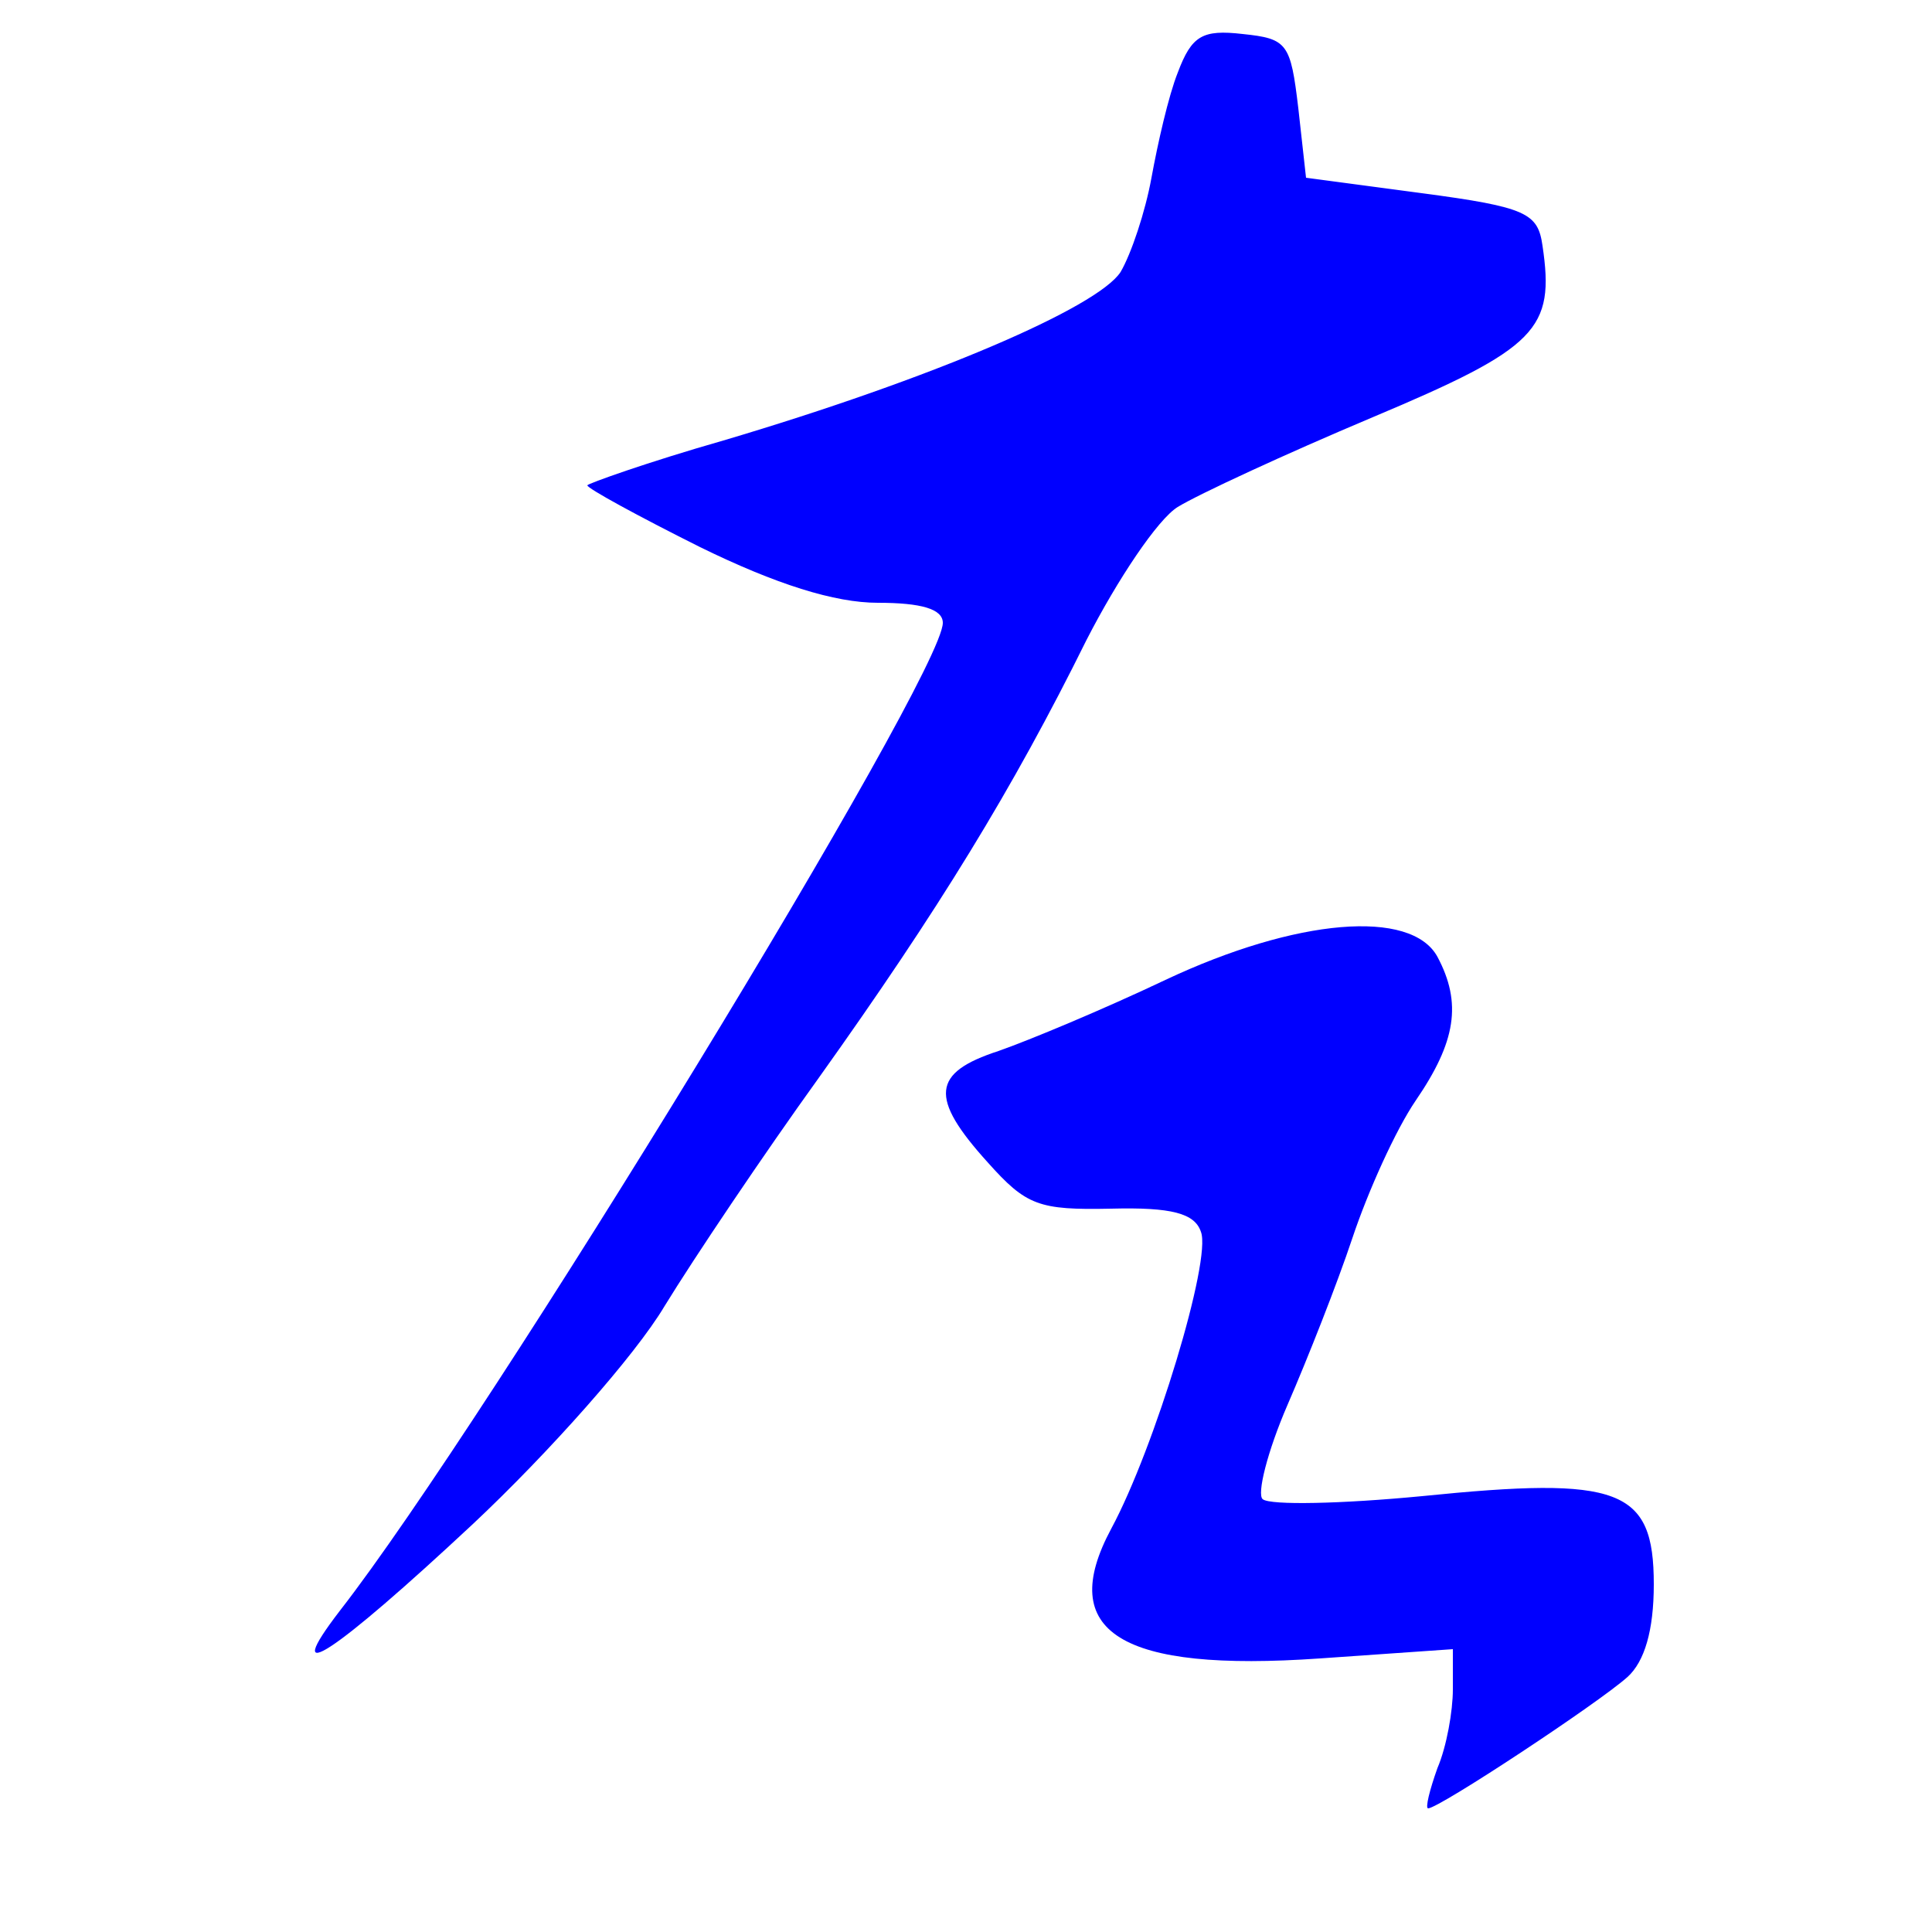
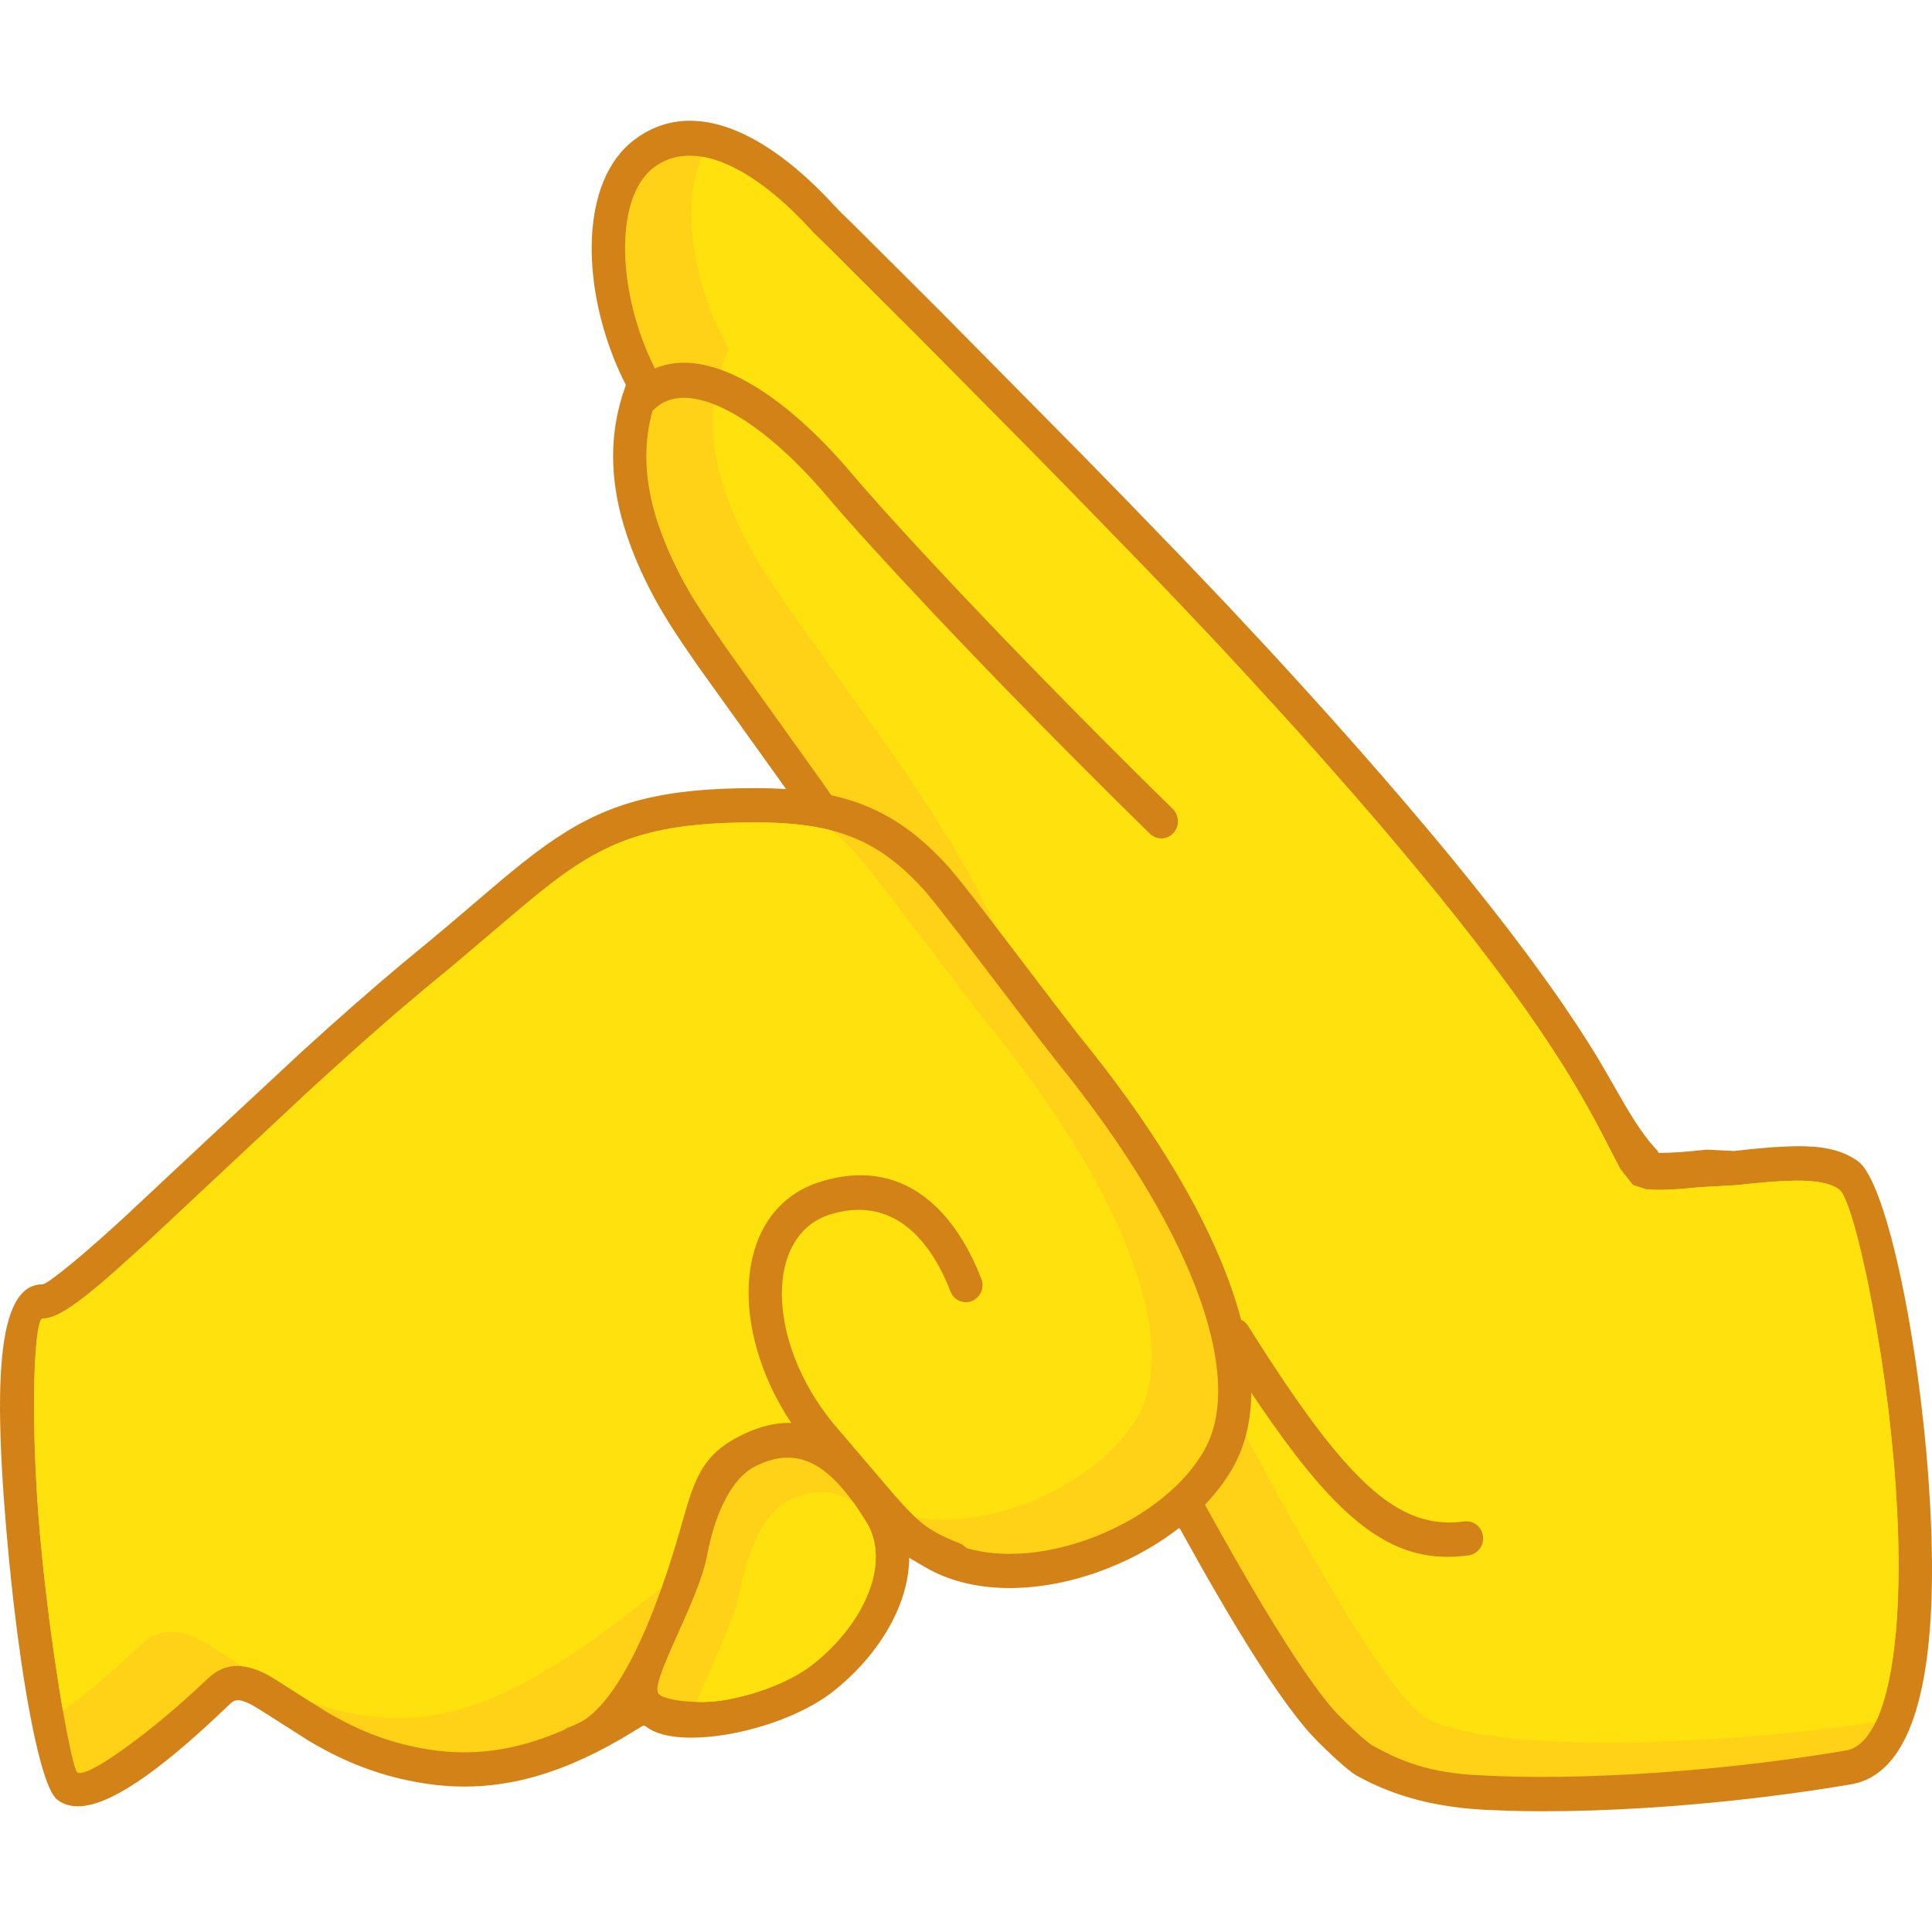
- <svg xmlns="http://www.w3.org/2000/svg" width="100pt" height="100pt" viewBox="0 0 100 100">
-   <g fill="blue" transform="translate(0,100) scale(0.08,-0.08)">
-     <path d="M762 1203 c-6 -15 -13 -46 -17 -68 -4 -22 -13 -49 -20 -61 -15 -23 -122 -69 -257 -109 -49 -14 -88 -28 -88 -29 0 -2 33 -20 73 -40 49 -24 87 -36 115 -36 28 0 42 -4 42 -13 0 -34 -295 -517 -390 -639 -40 -52 -4 -28 86 56 49 46 105 109 124 141 19 31 64 98 100 148 77 108 125 186 173 283 20 39 46 78 59 86 13 8 69 34 126 58 107 45 118 57 110 111 -3 21 -10 25 -78 34 l-75 10 -5 45 c-5 42 -7 45 -36 48 -26 3 -33 -1 -42 -25z" />
-     <path d="M754 616 c-40 -19 -88 -39 -108 -46 -43 -14 -45 -30 -7 -72 25 -28 33 -31 80 -30 39 1 54 -3 58 -15 7 -18 -30 -140 -58 -192 -36 -67 6 -93 135 -84 l86 6 0 -26 c0 -14 -4 -37 -10 -51 -5 -14 -8 -26 -6 -26 7 0 110 68 129 85 11 10 17 30 17 60 0 62 -22 70 -150 57 -52 -5 -98 -6 -103 -2 -4 3 3 31 16 61 13 30 32 78 42 108 10 30 28 70 41 89 26 38 30 63 14 93 -17 31 -91 25 -176 -15z" />
-   </g>
+ <svg xmlns="http://www.w3.org/2000/svg" t="1709791115610" class="icon" viewBox="0 0 1024 1024" version="1.1" p-id="7626" width="200" height="200">
+   <path d="M444.693 111.595l-6.848-7.275c-35.328-36.544-72.512-52.181-101.611-30.272l-2.603 2.133c-26.965 23.68-25.067 79.019-4.096 123.435l2.197 4.48-1.643 4.779c-10.453 32.853-4.949 67.669 16.853 108.245l2.944 5.248 3.413 5.717 3.968 6.251 4.544 6.869 8.021 11.669 46.4 64.768 10.091 14.485 9.173 13.525c2.944 4.373 5.739 8.64 8.427 12.821 13.781 21.461 24.533 40.448 32.256 57.493l9.003 19.669 10.304 22.101 15.36 32.512 16.811 34.923 22.208 45.397 13.611 27.307 13.525 26.859 8.875 17.387 15.061 29.013 10.837 20.544 6.997 13.013 6.72 5.739 9.664 17.344 6.187 10.88 8.917 15.296 5.696 9.472 5.483 8.917 5.269 8.341 5.056 7.765 4.864 7.168c0.789 1.131 1.557 2.261 2.347 3.349l4.523 6.293 4.331 5.653 4.096 5.077c6.677 7.915 22.123 22.357 26.944 25.024 14.848 8.192 35.392 16.555 68.395 18.24l11.883 0.469c6.08 0.192 12.309 0.277 18.688 0.277l12.928-0.107 13.227-0.32c4.48-0.149 8.96-0.32 13.504-0.533l13.696-0.747 13.845-0.939 6.955-0.555 13.952-1.216 13.952-1.408c4.629-0.512 9.28-1.045 13.867-1.6l13.803-1.749 13.611-1.92 6.72-1.024 13.248-2.155c30.763-5.227 43.435-49.579 42.837-118.507l-0.213-11.093a640.149 640.149 0 0 0-0.171-5.696l-0.533-11.669-0.747-12.053-0.427-6.165c-0.299-3.84-0.64-7.68-0.96-11.499l-1.109-11.456-1.28-11.392-0.661-5.653-1.451-11.179-1.579-10.944-1.685-10.709-1.771-10.389-1.877-10.027-1.963-9.579-2.027-9.131a447.147 447.147 0 0 0-1.045-4.373l-2.112-8.32c-5.696-21.397-11.883-36.395-17.707-40.491-8.789-6.165-19.115-8.363-36.352-7.787l-7.275 0.363-3.947 0.277-8.533 0.768-9.429 1.024-14.741-0.704-7.317 0.747-6.208 0.533-5.333 0.299-4.715 0.128-1.856-0.043-0.32-0.96c-12.843-13.355-21.675-33.28-35.669-55.595L836.267 544l-7.296-10.859c-2.517-3.691-5.12-7.424-7.851-11.221l-8.384-11.605a1018.133 1018.133 0 0 0-4.395-5.931l-9.173-12.16c-3.157-4.096-6.4-8.256-9.728-12.48l-10.24-12.864-10.752-13.227-11.264-13.547-11.755-13.867-12.267-14.251-12.736-14.571-6.549-7.424c-13.653-15.381-28.011-31.189-42.965-47.381l-21.355-22.891-22.464-23.573-31.253-32.32-23.147-23.68-76.267-77.163-43.669-43.52-8.043-7.851z" fill="#D38218" p-id="7627" />
+   <path d="M431.744 123.947l-0.107-0.149 5.205 5.035 50.709 50.56 60.117 60.757 20.864 21.269 38.869 40 18.091 18.88 16.384 17.301 4.992 5.333c19.008 20.416 37.035 40.192 54.016 59.307l17.984 20.48 11.477 13.291 11.008 12.992 10.581 12.672 10.133 12.373 9.685 12.053 9.216 11.733 8.747 11.413 4.203 5.589 8.043 10.901 7.552 10.581 7.061 10.219c4.544 6.699 8.747 13.163 12.651 19.392l5.547 9.173c11.52 19.413 17.579 32.299 24.107 44.629l6.656 8.384 7.104 2.283 4.309 0.213h4.523l4.885-0.171 5.461-0.363 9.685-0.896 19.371-1.067 8.917-0.96 7.979-0.704c2.496-0.213 4.864-0.363 7.083-0.469l6.272-0.213c11.755-0.128 18.923 1.323 23.637 4.629 1.365 0.96 2.987 4.117 4.8 9.024l1.579 4.629 1.621 5.419 1.707 6.187 2.56 10.517 2.624 11.883 2.56 13.013 2.517 13.952 2.389 14.72 2.197 15.232 1.344 10.368 1.216 10.453 1.6 15.723 0.448 5.227 0.853 11.2 0.704 11.669 0.256 5.696 0.384 11.093c0.171 7.253 0.213 14.229 0.107 20.907l-0.256 9.792c-0.128 3.2-0.277 6.293-0.469 9.323l-0.661 8.832-0.896 8.32c-0.149 1.344-0.32 2.667-0.512 3.968l-1.173 7.531c-4.48 25.429-12.587 40.811-23.979 42.752l-12.693 2.048-12.992 1.92-6.571 0.917-13.291 1.685-13.44 1.536-6.72 0.704-13.504 1.28-13.483 1.109-6.72 0.491-13.333 0.853-13.184 0.64-12.949 0.469-12.651 0.256-12.331 0.064-11.904-0.149-11.456-0.363-10.923-0.576c-26.603-1.728-41.472-9.344-52.971-15.701-2.944-1.621-16.299-14.08-20.651-19.115l-3.392-4.053-3.627-4.693-3.861-5.269-4.117-5.845-4.331-6.443-4.565-6.976-7.253-11.52-5.099-8.341-8.021-13.504-8.448-14.656-8.896-15.765-6.144-11.093-6.123-4.693-13.291-24.96-10.389-19.84-7.552-14.635-13.333-26.155-6.741-13.419-15.787-31.744-22.165-45.227-16.725-34.795-11.669-24.576-13.931-29.845-8.96-19.584c-8.149-17.963-19.285-37.675-33.515-59.819-4.139-6.4-8.469-12.971-13.12-19.84l-9.771-14.165-45.44-63.488-6.037-8.533-7.765-11.307-6.336-9.643a302.08 302.08 0 0 1-1.813-2.901l-3.243-5.376-2.731-4.864c-21.355-39.723-25.045-71.403-12.8-101.312l1.685-4.096-2.133-3.883c-21.76-39.893-24.661-93.611-2.475-110.336 21.013-15.808 53.269-0.341 85.141 35.264z" fill="#FFD217" p-id="7628" />
+   <path d="M431.744 123.947l-0.107-0.149 5.205 5.035 50.709 50.56 60.117 60.757 20.864 21.269 38.869 40 18.091 18.88 21.376 22.656c19.008 20.395 37.035 40.171 54.016 59.285l17.984 20.48 11.477 13.291 11.008 12.992 10.581 12.672 10.133 12.373 9.685 12.053 9.216 11.733 12.949 17.003 8.043 10.901 7.552 10.581 7.061 10.219c4.544 6.699 8.747 13.163 12.651 19.392l5.547 9.173 3.307 5.632 5.76 10.24 4.843 9.109 10.197 19.648 6.656 8.384 7.104 2.283 4.309 0.213h4.523l4.885-0.171 5.461-0.363 9.685-0.896 19.371-1.067 8.917-0.96 7.979-0.704 7.083-0.469 6.272-0.213c11.755-0.128 18.923 1.323 23.637 4.629 1.365 0.96 2.987 4.117 4.8 9.024l1.579 4.629 1.621 5.419 1.707 6.187 2.56 10.517 2.624 11.883 2.56 13.013 2.517 13.952 2.389 14.72 2.197 15.232 1.344 10.368 1.216 10.453 2.048 20.949 0.853 11.2 0.96 17.365 0.384 11.093c0.171 7.253 0.213 14.229 0.107 20.907l-0.256 9.792c-0.128 3.2-0.277 6.293-0.469 9.323l-0.661 8.832-0.896 8.32-0.512 3.968-1.173 7.531c-1.984 11.307-4.693 20.629-8.107 27.669l-9.685 1.365-16.576 2.133-13.419 1.536-6.741 0.704-13.504 1.28-16.853 1.365-16.683 1.067-13.184 0.661-12.949 0.469-12.651 0.256-12.309 0.064-11.925-0.149-11.456-0.363-10.923-0.576c-26.603-1.728-47.744-5.568-59.243-11.947-2.944-1.621-6.613-4.992-10.965-10.027l-3.392-4.053-3.627-4.693-3.861-5.269-4.117-5.845-4.331-6.421-4.565-6.997-7.253-11.52-5.099-8.341-8.021-13.504-8.448-14.656-8.896-15.765-6.144-11.093-9.536-17.536-13.291-24.96-10.368-19.84-7.573-14.635-13.312-26.155-6.763-13.397-15.787-31.744-22.144-45.227-16.747-34.816-11.648-24.576-13.931-29.824-8.96-19.584c-8.149-17.984-19.307-37.696-33.536-59.84-4.117-6.4-8.469-12.971-13.12-19.84l-9.771-14.165-45.44-63.467-6.037-8.555-7.765-11.307-7.253-11.093-4.139-6.827-2.731-4.864c-21.333-39.723-25.045-71.403-12.8-101.291l1.685-4.117-2.133-3.883c-17.771-32.619-22.976-74.475-12.139-97.792 17.877 2.987 38.848 17.621 59.648 40.875z" fill="#FFE20D" p-id="7629" />
+   <path d="M400.107 417.728c-48.235 0-76.437 7.296-105.109 26.347-1.92 1.28-3.84 2.603-5.803 3.989l-5.995 4.416-6.464 5.013-3.456 2.795-7.573 6.229-28.075 23.893-8.96 7.509-14.741 12.181-12.693 10.731-13.227 11.477-13.867 12.288c-4.736 4.267-9.6 8.64-14.571 13.184l-48.107 44.757-47.232 44.16-9.707 8.747-8.597 7.531-7.403 6.272-6.144 4.949-4.757 3.584-2.389 1.621-0.917 0.576-1.365 0.64a1.365 1.365 0 0 1-0.405 0.107c-12.373 0-19.029 13.504-21.461 38.613l-0.555 7.125-0.363 7.68a318.507 318.507 0 0 0-0.107 4.075l-0.064 8.533c0 1.472 0 2.965 0.043 4.48l0.213 9.344 0.363 9.877 0.533 10.389 0.704 10.923 1.344 17.323 1.6 17.685 1.173 11.499 1.237 11.264 2.005 16.363 2.155 15.552 1.515 9.813 1.557 9.323 1.6 8.768 1.621 8.171 0.832 3.84 1.664 7.125 1.664 6.4c2.816 10.027 5.675 16.683 8.405 18.88 12.416 9.899 34.688-1.365 62.336-24.213l7.04-5.952 7.211-6.4 7.445-6.827 7.595-7.189c2.88-2.773 5.312-2.773 11.499 0.384l1.131 0.64 5.76 3.541 22.592 14.4 1.493 0.917c18.816 11.093 37.589 18.496 59.883 22.059 35.627 5.717 68.352-2.347 104.747-23.339l15.147-9.131 7.957-5.163 9.493-6.763 22.101-16.704 30.08-23.061 3.477-2.731 7.125-5.867c1.195-1.003 2.389-2.027 3.563-3.072l7.04-6.229 6.72-6.144 8.939-8.448 8.576-8.491 3.093-3.243 0.469-0.341 0.512-0.192 0.619-0.043 0.853 0.171a8.32 8.32 0 0 1 0.512 0.171l1.323 0.555 1.771 0.875 5.269 2.901 16.64 9.728c49.664 29.269 136.064-2.795 163.883-53.909 25.493-46.891-3.627-128.747-75.2-219.008l-8.277-10.389-10.304-13.355-36.331-47.68-8.981-11.627-7.403-9.323-3.733-4.48a79.488 79.488 0 0 0-1.429-1.643c-27.157-29.888-54.251-41.429-102.357-41.429z" fill="#D38218" p-id="7630" />
+   <path d="M400.107 435.883c43.371 0 65.792 9.536 89.515 35.691l1.301 1.472 5.483 6.677 13.12 16.853 40.512 53.141 9.152 11.755 1.707 2.176c70.613 87.211 99.136 165.077 77.867 204.117-23.253 42.837-99.179 70.997-139.819 47.04l-13.099-7.68-5.205-2.965-4.395-2.411-3.755-1.877a61.824 61.824 0 0 0-1.643-0.768l-2.901-1.152a12.629 12.629 0 0 0-7.552-0.704l-1.813 0.64-1.856 0.96-1.984 1.259-2.24 1.493-17.067 16.576-7.04 6.613-7.531 6.827-7.68 6.699-5.056 4.224-4.907 3.883-45.248 34.603-13.333 9.749-6.528 4.395-4.437 2.773-7.851 4.8c-35.499 21.547-65.899 29.76-98.923 24.469-19.968-3.2-36.757-9.813-53.845-19.904l-8.469-5.333-17.621-11.243-4.331-2.603a36.544 36.544 0 0 0-1.472-0.811c-12.096-6.208-22.251-6.101-31.275 2.581l-6.165 5.781-6.229 5.653-6.251 5.44-6.187 5.205-9.045 7.253-5.76 4.373-5.44 3.968-5.077 3.499-4.629 2.987c-7.339 4.48-12.523 6.613-14.123 5.333a2.88 2.88 0 0 1-0.64-1.003l-0.747-2.069-0.875-3.093-0.981-4.053-2.219-10.581-2.453-13.525-1.92-11.712-2.603-17.259-1.92-13.867-2.368-19.285-1.621-14.741-1.408-14.741-0.896-10.859-0.725-10.539-0.576-10.197-0.427-9.792-0.32-9.387-0.213-13.141v-11.947l0.171-7.232 0.235-6.592 0.341-5.909 0.405-5.184 0.213-2.304 0.533-4.053 0.576-3.2c0.597-2.773 1.28-4.267 2.005-4.267 3.819 0 8.448-1.899 14.763-6.101l4.011-2.816 4.437-3.392 4.907-3.989 5.44-4.587 5.973-5.248 15.317-13.824 84.672-79.147 9.173-8.405 14.4-13.013c2.347-2.112 4.651-4.181 6.933-6.187l13.376-11.755 6.464-5.568 12.523-10.581 14.784-12.203 36.992-31.36 7.253-5.995a452.267 452.267 0 0 1 3.328-2.667l6.144-4.8c3.904-2.965 7.509-5.525 11.093-7.893 25.6-17.003 50.496-23.445 95.573-23.445z" fill="#FFD217" p-id="7631" />
+   <path d="M400.107 435.883c16.064 0 29.269 1.301 40.725 4.288 4.587 3.84 9.088 8.235 13.653 13.248l1.28 1.493 5.461 6.656 13.12 16.853 40.533 53.163 10.88 13.909c70.592 87.211 99.093 165.077 77.867 204.139-20.885 38.357-83.989 64.96-126.123 52.864l-1.28-0.747-3.733-1.877-1.643-0.768-2.901-1.152a19.221 19.221 0 0 0-3.328-0.853l-0.832-0.427-13.12-7.68-5.184-2.987-4.416-2.389-4.565-2.283-3.733-1.515a12.629 12.629 0 0 0-7.552-0.704l-1.813 0.64-1.856 0.96-1.984 1.237-2.219 1.515-17.067 16.576-7.04 6.592-7.531 6.827-7.68 6.72-5.056 4.203-4.907 3.883-45.248 34.624-13.333 9.728-6.528 4.395-4.437 2.795-7.851 4.779c-35.52 21.547-65.92 29.76-98.923 24.469a146.069 146.069 0 0 1-20.608-4.821l-6.549-2.261-17.621-11.243-4.331-2.603-1.472-0.811a37.12 37.12 0 0 0-12.843-4.203l-16.512-10.539L106.667 869.547l-0.683-0.363c-12.117-6.187-22.251-6.08-31.296 2.603l-6.144 5.76-6.229 5.653-6.251 5.461-6.187 5.205-9.045 7.253-7.509 5.632-2.197-13.376-2.603-17.259-1.92-13.867-2.368-19.285-1.621-14.741-1.408-14.741-0.896-10.859-0.725-10.539-0.576-10.197-0.427-9.792-0.32-9.387-0.213-13.141v-11.947l0.171-7.232 0.235-6.592 0.341-5.909 0.64-7.488 0.512-4.053 0.576-3.2c0.597-2.773 1.28-4.267 2.005-4.267 3.819 0 8.448-1.899 14.763-6.101l4.011-2.816 4.437-3.392 4.907-3.989 5.44-4.587 5.973-5.248 15.317-13.824 84.672-79.147 9.173-8.405 14.4-13.013 6.933-6.187 13.376-11.755 6.464-5.568 12.523-10.581 14.784-12.203 36.992-31.36 7.253-5.995 3.328-2.667 6.144-4.8c3.904-2.965 7.509-5.525 11.093-7.893 25.6-17.003 50.496-23.445 95.573-23.445z" fill="#FFE20D" p-id="7632" />
+   <path d="M435.115 626.261c41.707-12.821 69.824 12.608 84.992 51.477a9.173 9.173 0 0 1-4.885 11.819 8.704 8.704 0 0 1-11.435-5.035c-12.203-31.275-33.173-50.24-63.659-40.875-34.688 10.667-34.325 66.773 1.301 110.549l32.768 38.4 4.075 4.565 3.477 3.712 3.072 3.029 2.837 2.517c4.032 3.413 8.064 5.909 13.76 8.533l2.24 1.003 5.163 2.133a9.173 9.173 0 0 1 5.035 11.733 8.704 8.704 0 0 1-11.349 5.205 167.744 167.744 0 0 1-8.277-3.52 74.624 74.624 0 0 1-17.707-11.029 110.037 110.037 0 0 1-10.027-9.771l-4.949-5.504-30.485-35.627c-45.568-52.608-47.211-127.573 4.053-143.317z" fill="#D38218" p-id="7633" />
+   <path d="M392.213 761.067c-15.851 8.043-22.059 17.344-27.861 36.331l-2.496 8.555c-3.2 10.773-26.667 99.947-60.011 109.419-12.8 3.627 32.555-6.443 40.896 0 16.789 12.928 72.533 2.389 99.712-19.541 33.685-27.179 50.325-68.16 31.701-98.581-23.381-38.229-48.747-53.056-81.941-36.181z" fill="#D38218" p-id="7634" />
+   <path d="M459.307 806.933c12.651 20.693-0.235 52.437-27.691 74.603-11.051 8.917-28.309 15.936-46.251 19.328-15.488 2.923-34.304 0.192-36.48-3.307-4.245-6.784 21.355-48.875 25.835-72.96 4.48-24.064 13.845-41.451 25.259-47.253 23.083-11.733 40.128-1.771 59.307 29.589z" fill="#FFD217" p-id="7635" />
+   <path d="M452.203 796.203l2.133 3.029c1.643 2.411 3.285 4.971 4.949 7.701 12.672 20.693-0.213 52.437-27.669 74.603-11.051 8.917-28.309 15.936-46.251 19.328a79.168 79.168 0 0 1-16.256 1.195c1.259-3.221 2.816-6.848 4.523-10.731l8.235-18.581c4.629-10.667 8.853-21.461 10.453-29.995 4.48-24.085 13.824-41.451 25.237-47.253 12.971-6.613 24.043-6.336 34.645 0.704z" fill="#FFE20D" p-id="7636" />
+   <path d="M334.336 204.075c27.349-27.456 72.149-4.608 113.92 43.179l9.323 10.88 10.731 12.096 12.331 13.589 9.024 9.771 19.627 20.971 21.333 22.4 17.493 18.048c24.064 24.747 49.472 50.283 73.451 73.728 3.52 3.435 3.691 9.173 0.341 12.8a8.597 8.597 0 0 1-12.416 0.363c-12.075-11.776-24.491-24.107-36.907-36.565l-18.133-18.304-22.571-23.083-16.384-17.003-20.8-21.824-19.115-20.459-12.949-14.101-11.563-12.843-6.827-7.765-6.016-7.019c-36.501-43.051-74.325-63.232-91.648-45.867a8.597 8.597 0 0 1-12.416-0.171 9.28 9.28 0 0 1 0.171-12.821zM649.387 700.16a8.619 8.619 0 0 1 12.16 2.667l6.912 10.88 6.656 10.24 6.357 9.536 6.123 8.875c3.008 4.267 5.931 8.32 8.747 12.139l5.589 7.296c28.352 36.16 49.28 48.021 74.197 44.587a8.853 8.853 0 0 1 9.877 7.787 9.024 9.024 0 0 1-7.552 10.197c-33.024 4.565-58.496-10.069-91.691-53.056l-6.101-8.149a546.603 546.603 0 0 1-6.315-8.747l-6.528-9.429a809.813 809.813 0 0 1-3.349-4.949l-6.869-10.432-7.125-11.093-3.691-5.803a9.259 9.259 0 0 1 2.603-12.544z" fill="#D38218" p-id="7637" />
</svg>
